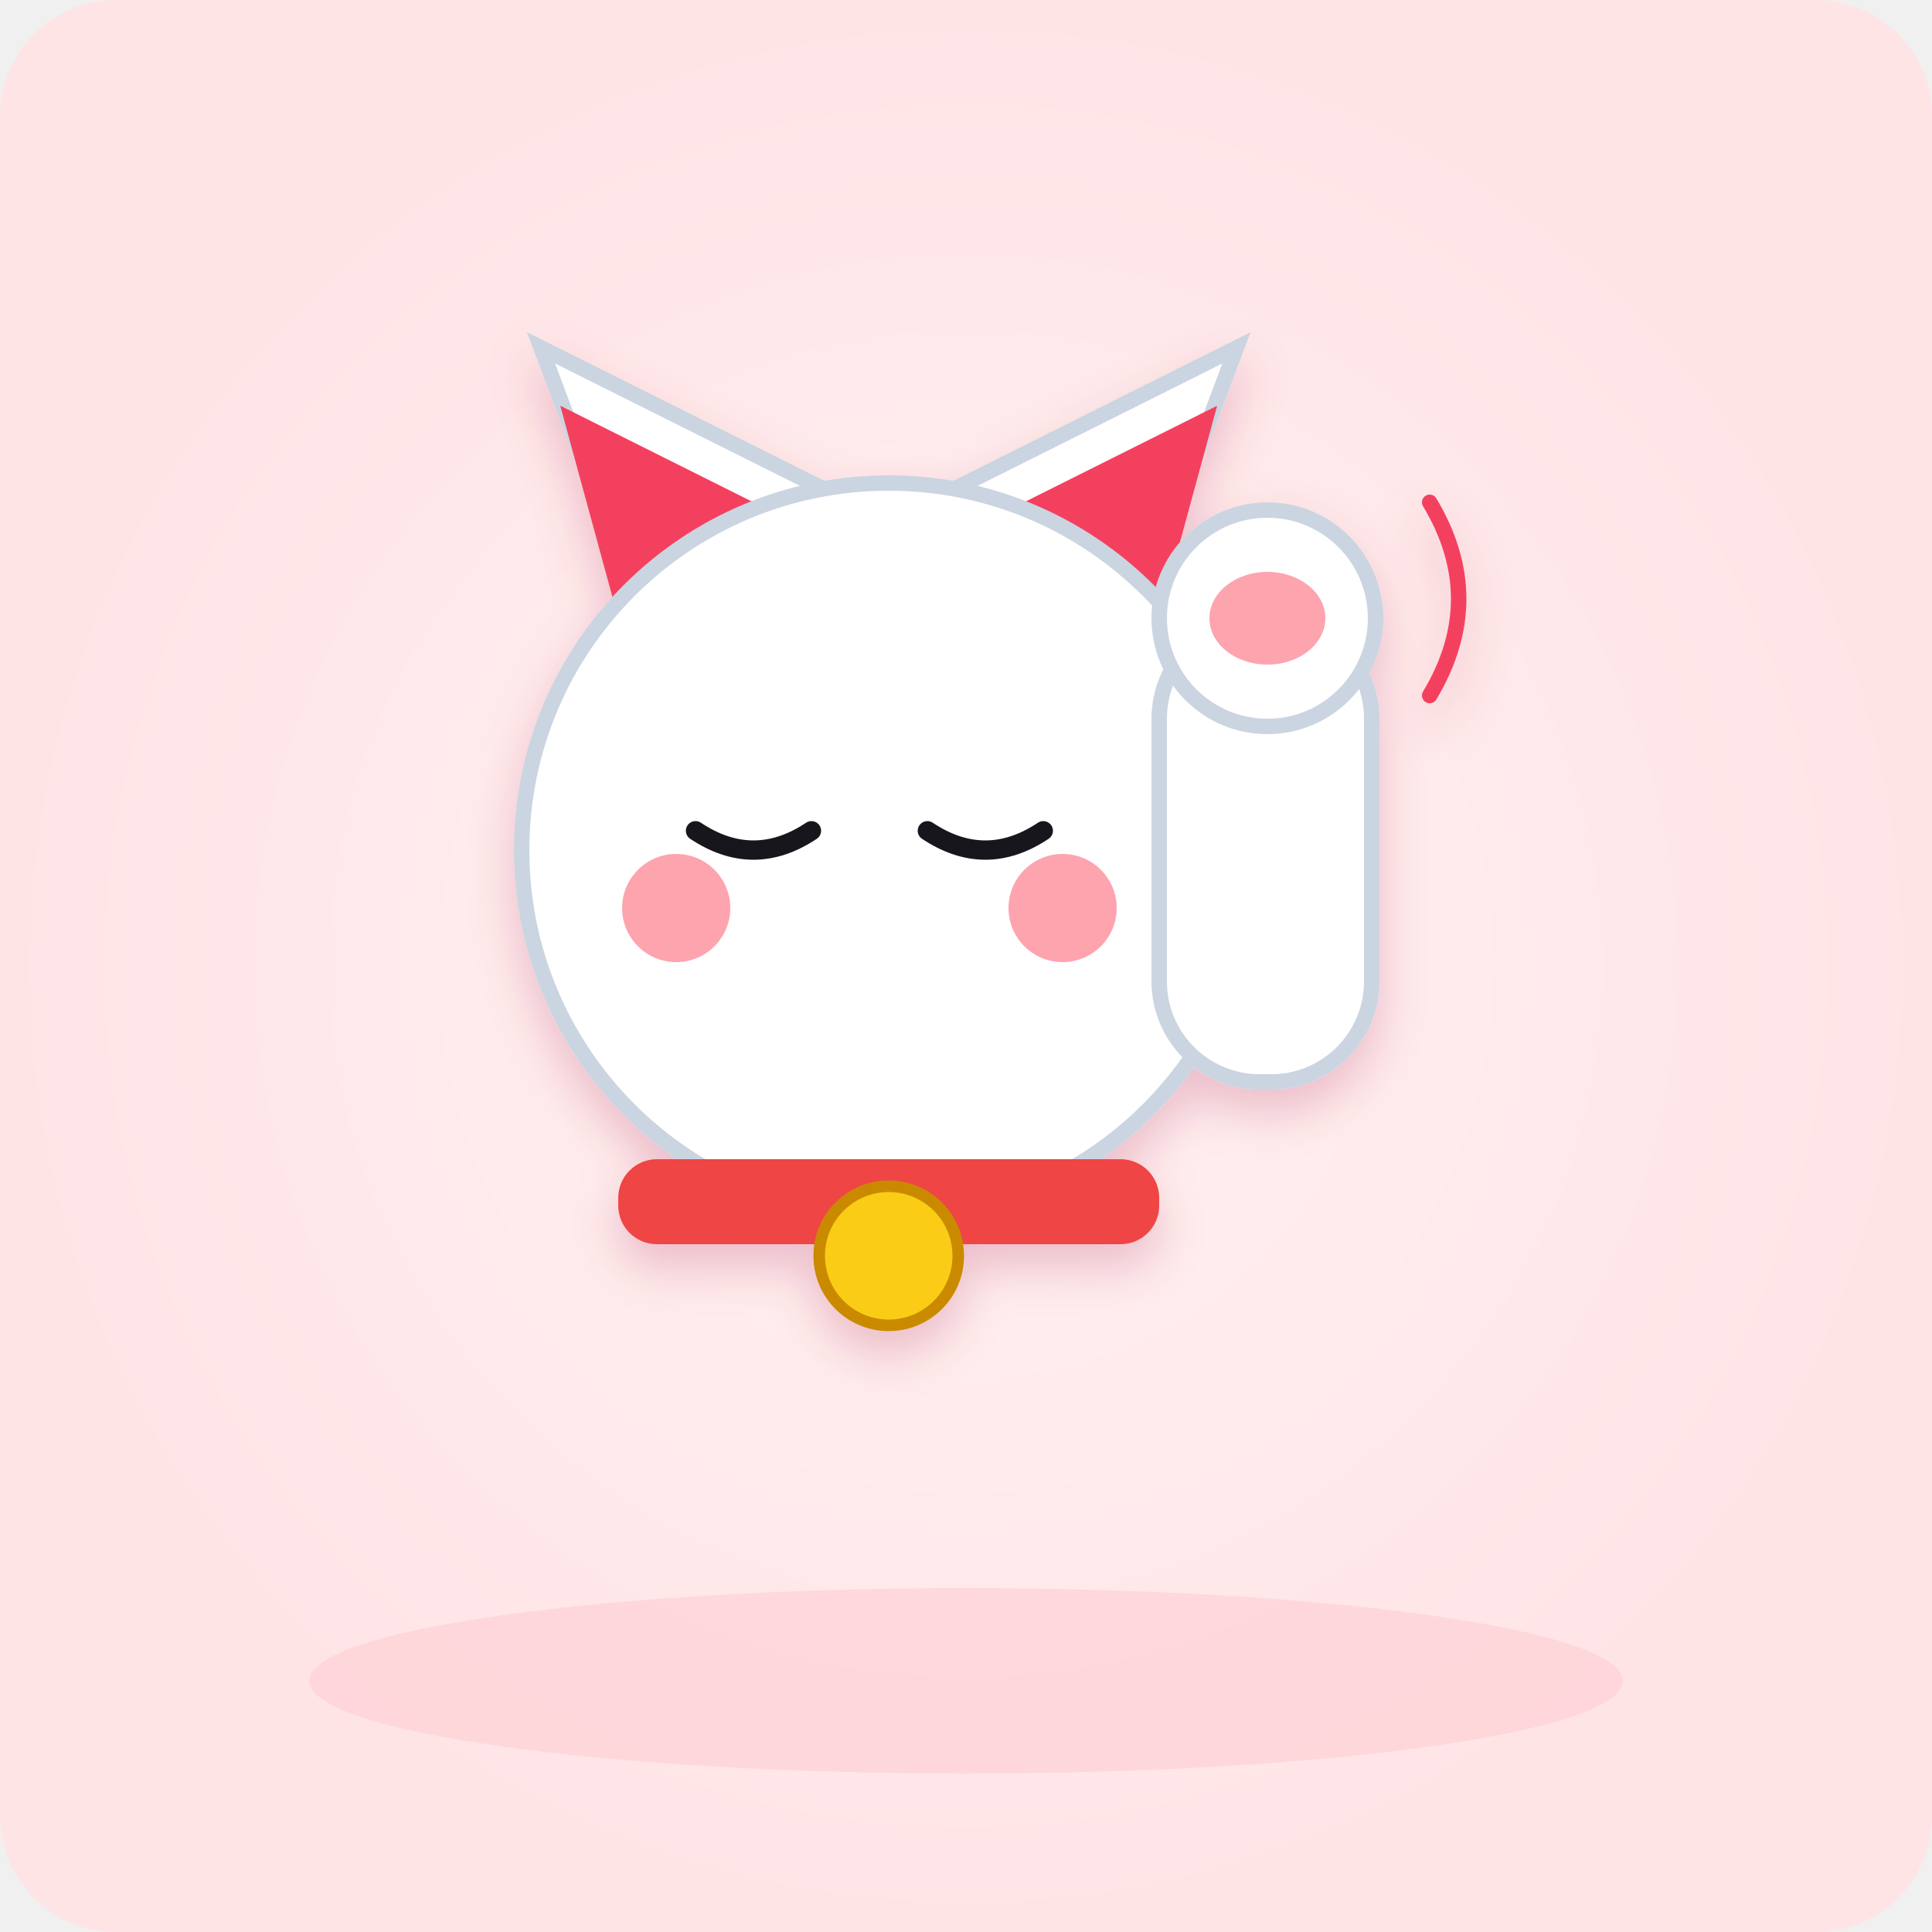
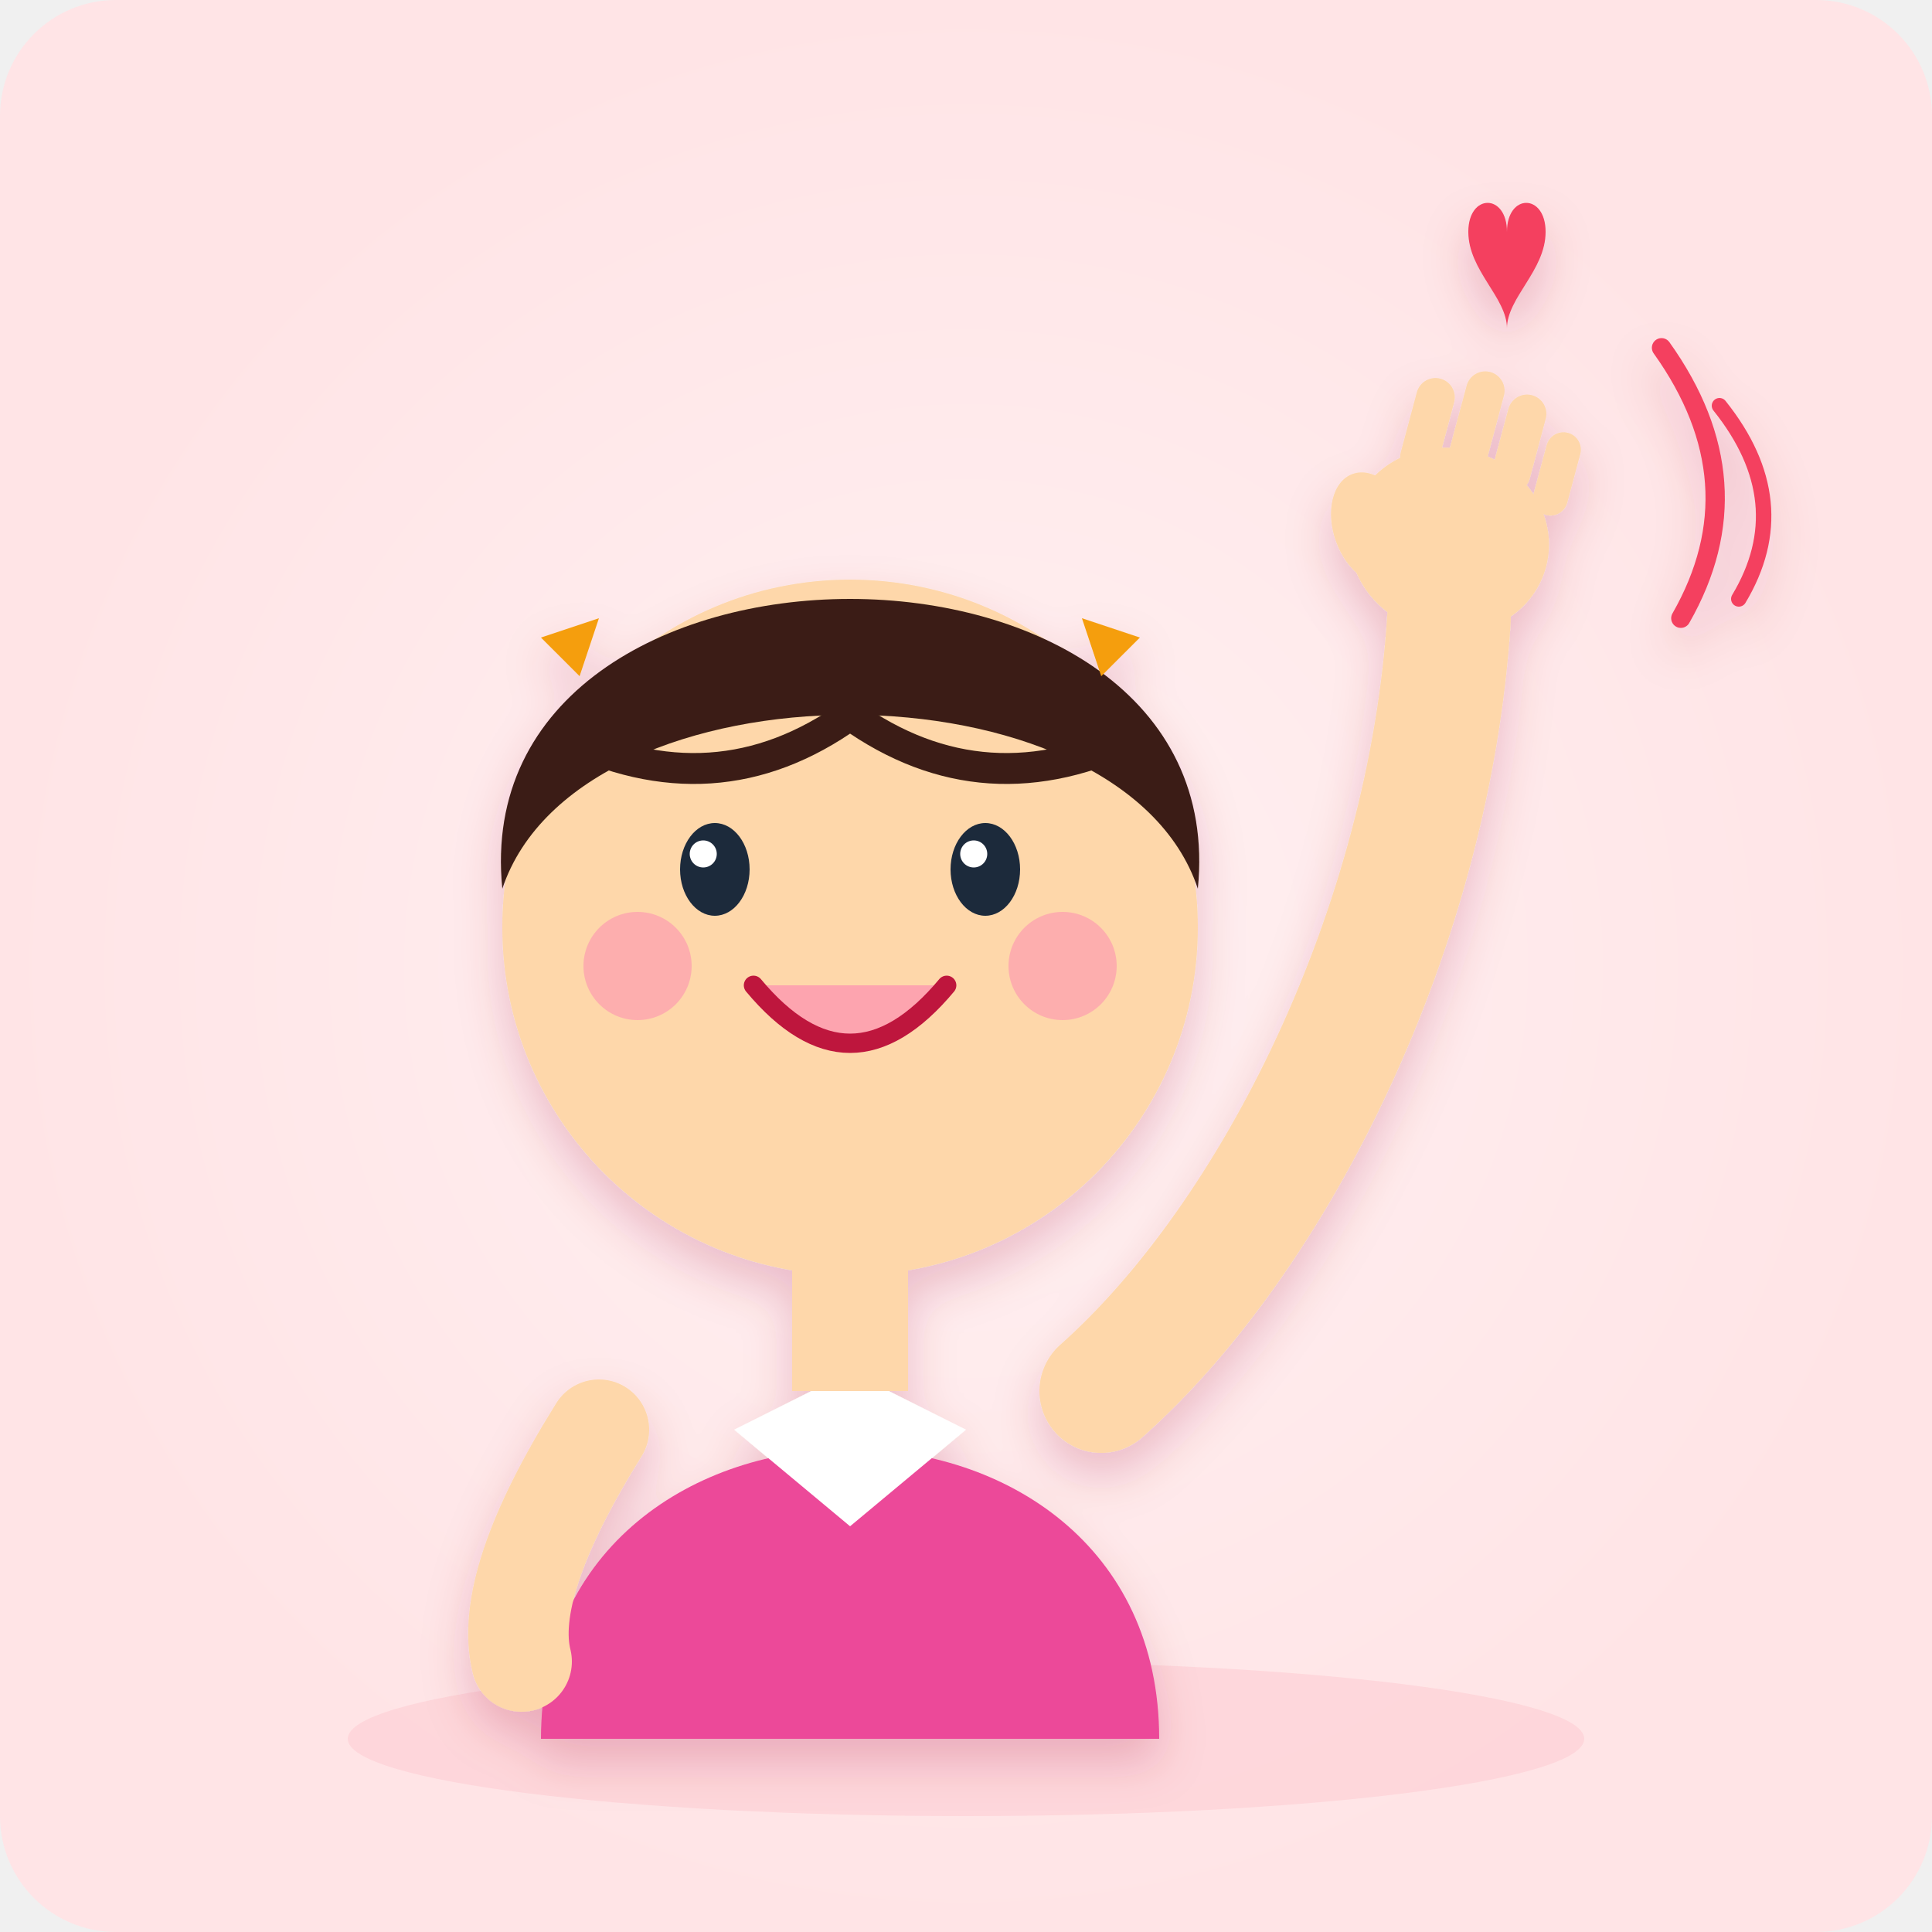
<svg xmlns="http://www.w3.org/2000/svg" viewBox="0 0 500 500" width="100%" height="100%">
  <defs>
    <radialGradient id="bgZhao" cx="50%" cy="50%" r="50%">
      <stop offset="0%" stop-color="#fff1f2" />
      <stop offset="100%" stop-color="#ffe4e6" />
    </radialGradient>
    <filter id="shadowZhao" x="-10%" y="-10%" width="120%" height="120%">
      <feDropShadow dx="0" dy="6" stdDeviation="6" flood-color="#9f1239" flood-opacity="0.2" />
    </filter>
  </defs>
  <rect width="500" height="500" rx="30" fill="url(#bgZhao)" />
-   <ellipse cx="250" cy="435" rx="170" ry="24" fill="#fecdd3" opacity="0.6" />
+   <ellipse cx="250" cy="450" rx="160" ry="20" fill="#fecdd3" opacity="0.6" />
  <g filter="url(#shadowZhao)">
-     <polygon points="170,170 140,90 220,130" fill="#ffffff" stroke="#cbd5e1" stroke-width="4" />
-     <polygon points="160,160 145,105 205,135" fill="#f43f5e" />
-     <polygon points="290,170 320,90 240,130" fill="#ffffff" stroke="#cbd5e1" stroke-width="4" />
-     <polygon points="300,160 315,105 255,135" fill="#f43f5e" />
-     <circle cx="230" cy="220" r="95" fill="#ffffff" stroke="#cbd5e1" stroke-width="4" />
-     <path d="M 180 215 Q 195 225 210 215" stroke="#18181b" stroke-width="5" stroke-linecap="round" fill="none" />
-     <path d="M 240 215 Q 255 225 270 215" stroke="#18181b" stroke-width="5" stroke-linecap="round" fill="none" />
-     <circle cx="175" cy="235" r="14" fill="#fda4af" />
-     <circle cx="275" cy="235" r="14" fill="#fda4af" />
-     <rect x="160" y="300" width="140" height="22" rx="10" fill="#ef4444" />
-     <circle cx="230" cy="325" r="18" fill="#facc15" stroke="#ca8a04" stroke-width="3" />
-     <rect x="300" y="160" width="55" height="120" rx="26" fill="#ffffff" stroke="#cbd5e1" stroke-width="4" />
-     <circle cx="328" cy="160" r="28" fill="#ffffff" stroke="#cbd5e1" stroke-width="4" />
-     <ellipse cx="328" cy="160" rx="15" ry="12" fill="#fda4af" />
-     <path d="M 370 130 Q 385 155 370 180" stroke="#f43f5e" stroke-width="4" stroke-linecap="round" fill="none" />
+     <path d="M 140 450 C 140 350 300 350 300 450 Z" fill="#ec4899" />
+     <polygon points="190,370 220,395 250,370 230,360 210,360" fill="#ffffff" />
+     <path d="M 155 370 Q 130 410 135 430" stroke="#fed7aa" stroke-width="26" stroke-linecap="round" fill="none" />
+     <rect x="205" y="300" width="30" height="60" fill="#fed7aa" />
+     <circle cx="220" cy="240" r="90" fill="#fed7aa" />
+     <path d="M 130 230 C 120 130 320 130 310 230 C 290 170 150 170 130 230 Z" fill="#3b1f13" />
+     <path d="M 145 190 Q 185 210 220 185 Q 255 210 295 190" stroke="#3b1f13" stroke-width="8" fill="none" />
+     <polygon points="140,165 155,160 150,175" fill="#f59e0b" />
+     <polygon points="295,165 280,160 285,175" fill="#f59e0b" />
+     <ellipse cx="185" cy="225" rx="9" ry="12" fill="#1e293b" />
+     <ellipse cx="255" cy="225" rx="9" ry="12" fill="#1e293b" />
+     <circle cx="182" cy="221" r="3.5" fill="#ffffff" />
+     <circle cx="252" cy="221" r="3.5" fill="#ffffff" />
+     <circle cx="165" cy="250" r="14" fill="#fda4af" opacity="0.8" />
+     <circle cx="275" cy="250" r="14" fill="#fda4af" opacity="0.8" />
+     <path d="M 195 255 Q 220 285 245 255" stroke="#be123c" stroke-width="5" stroke-linecap="round" fill="#fda4af" />
+     <path d="M 285 360 C 330 320 370 240 375 160" stroke="#fed7aa" stroke-width="32" stroke-linecap="round" fill="none" />
+     <g transform="translate(375, 140) rotate(15)">
+       <ellipse cx="0" cy="0" rx="26" ry="24" fill="#fed7aa" />
+       <ellipse cx="-20" cy="2" rx="10" ry="15" fill="#fed7aa" transform="rotate(-35, -20, 2)" />
+       <rect x="-18" y="-40" width="10" height="26" rx="5" fill="#fed7aa" />
+       <rect x="-6" y="-45" width="10" height="28" rx="5" fill="#fed7aa" />
+       <rect x="6" y="-42" width="10" height="26" rx="5" fill="#fed7aa" />
+       <rect x="18" y="-35" width="9" height="22" rx="4.5" fill="#fed7aa" />
+     </g>
+     <path d="M 430 90 Q 455 125 435 160" stroke="#f43f5e" stroke-width="5" stroke-linecap="round" fill="none" />
+     <path d="M 445 105 Q 465 130 450 155" stroke="#f43f5e" stroke-width="4" stroke-linecap="round" fill="none" />
+     <path d="M 390 60 C 390 50 380 50 380 60 C 380 70 390 77 390 85 C 390 77 400 70 400 60 C 400 50 390 50 390 60 Z" fill="#f43f5e" />
  </g>
</svg>
